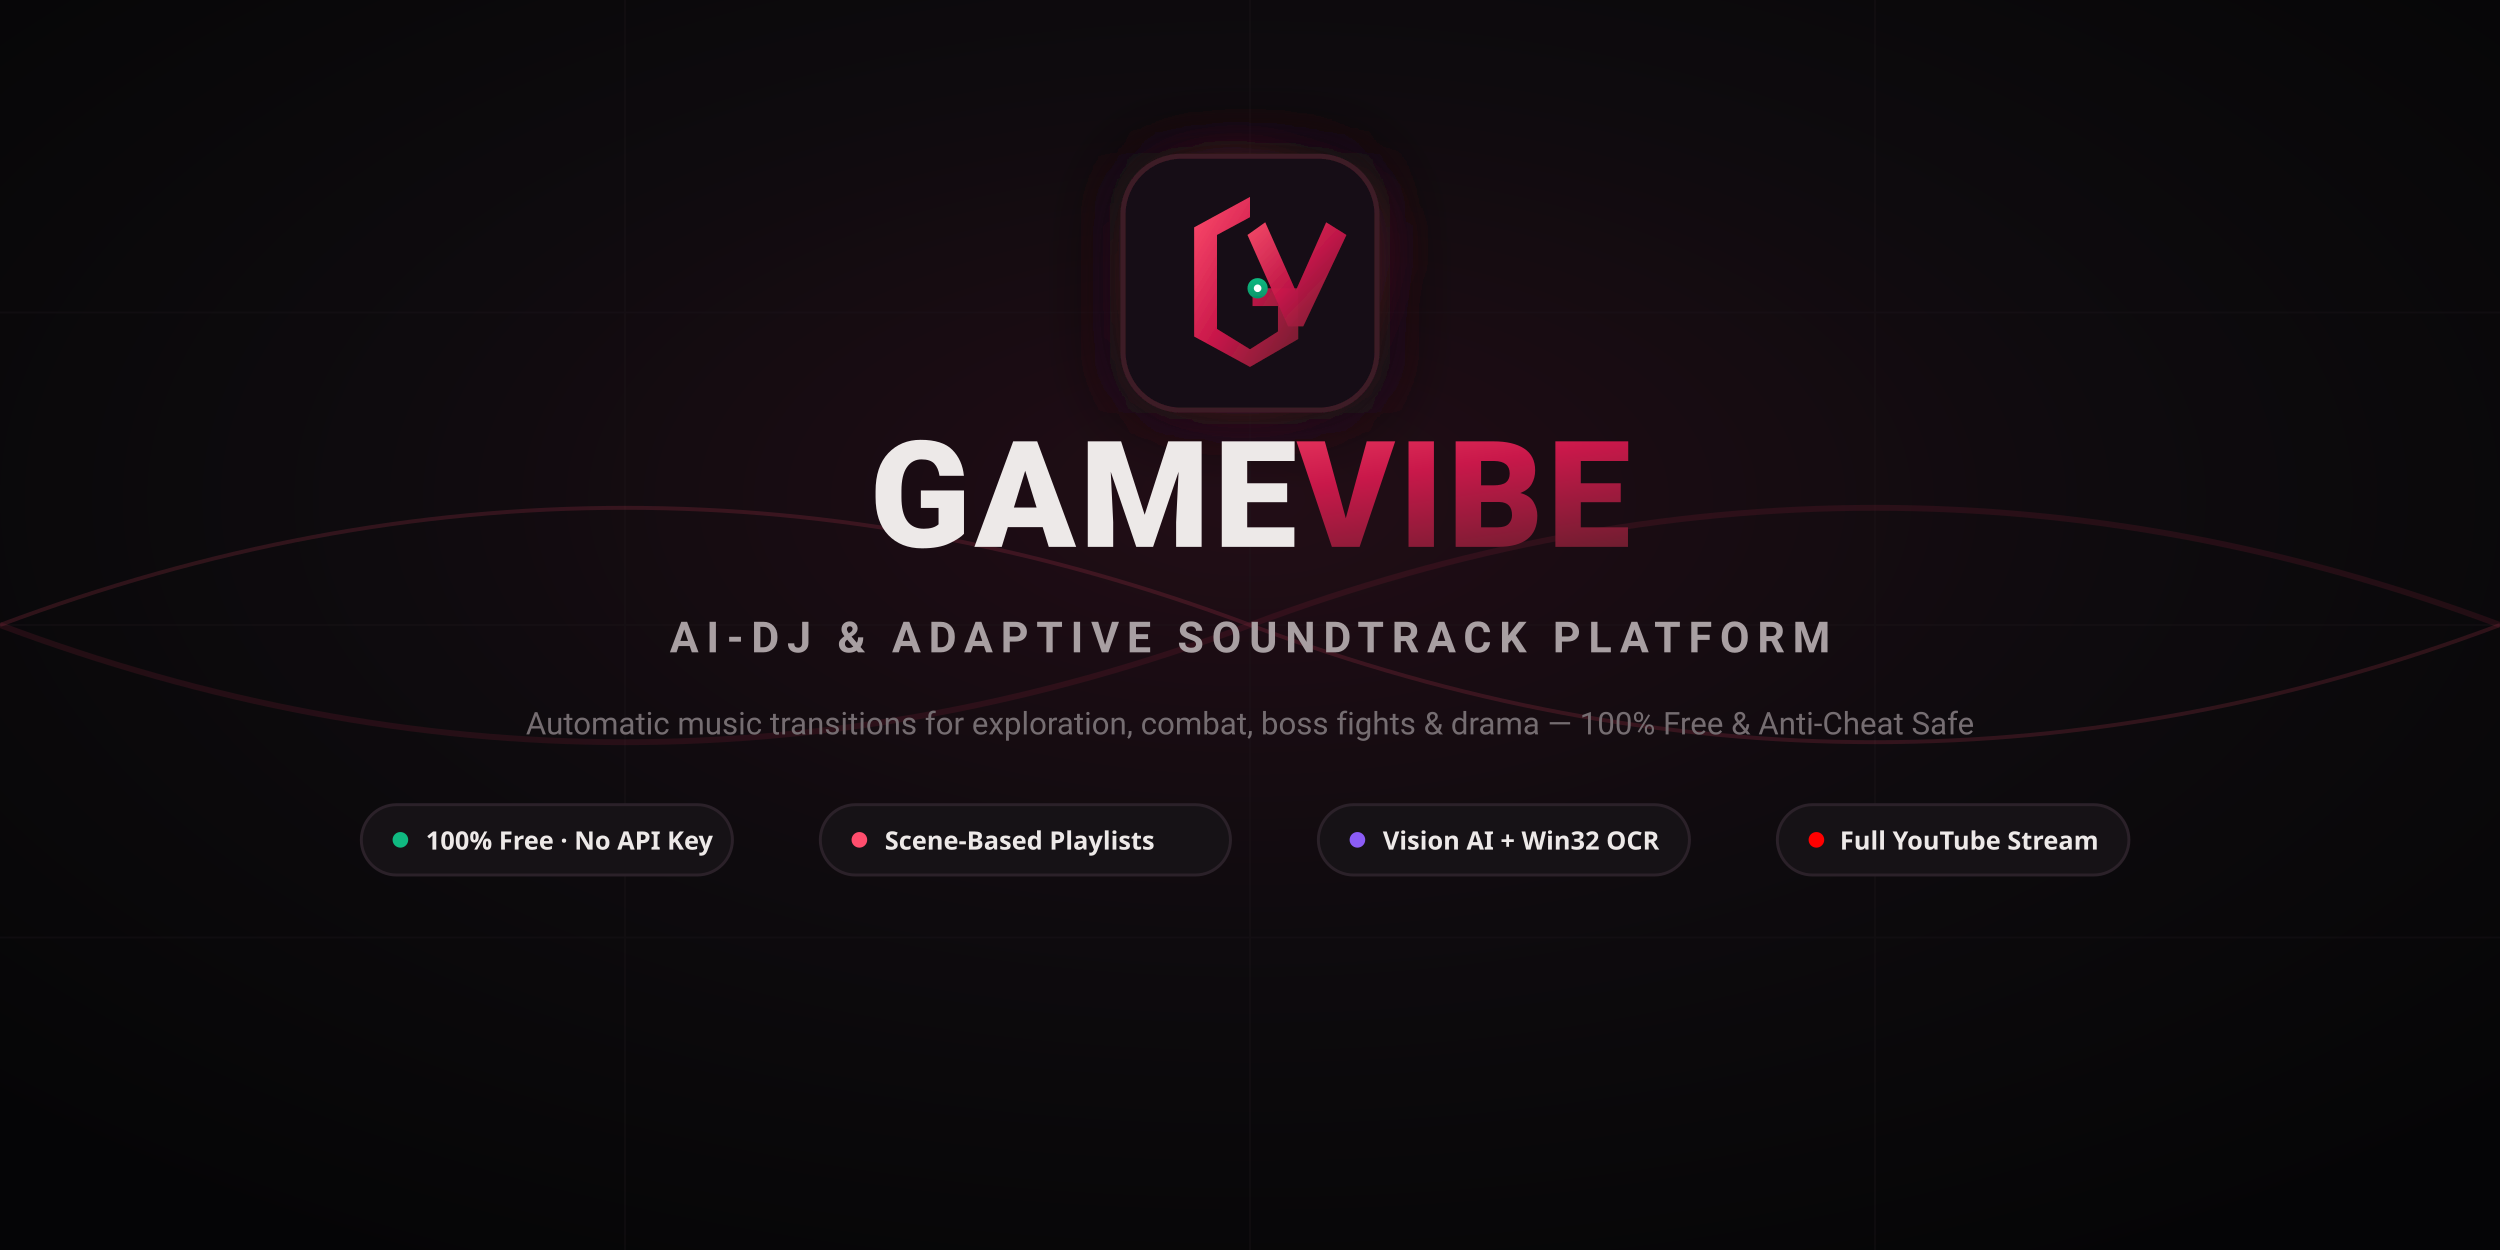
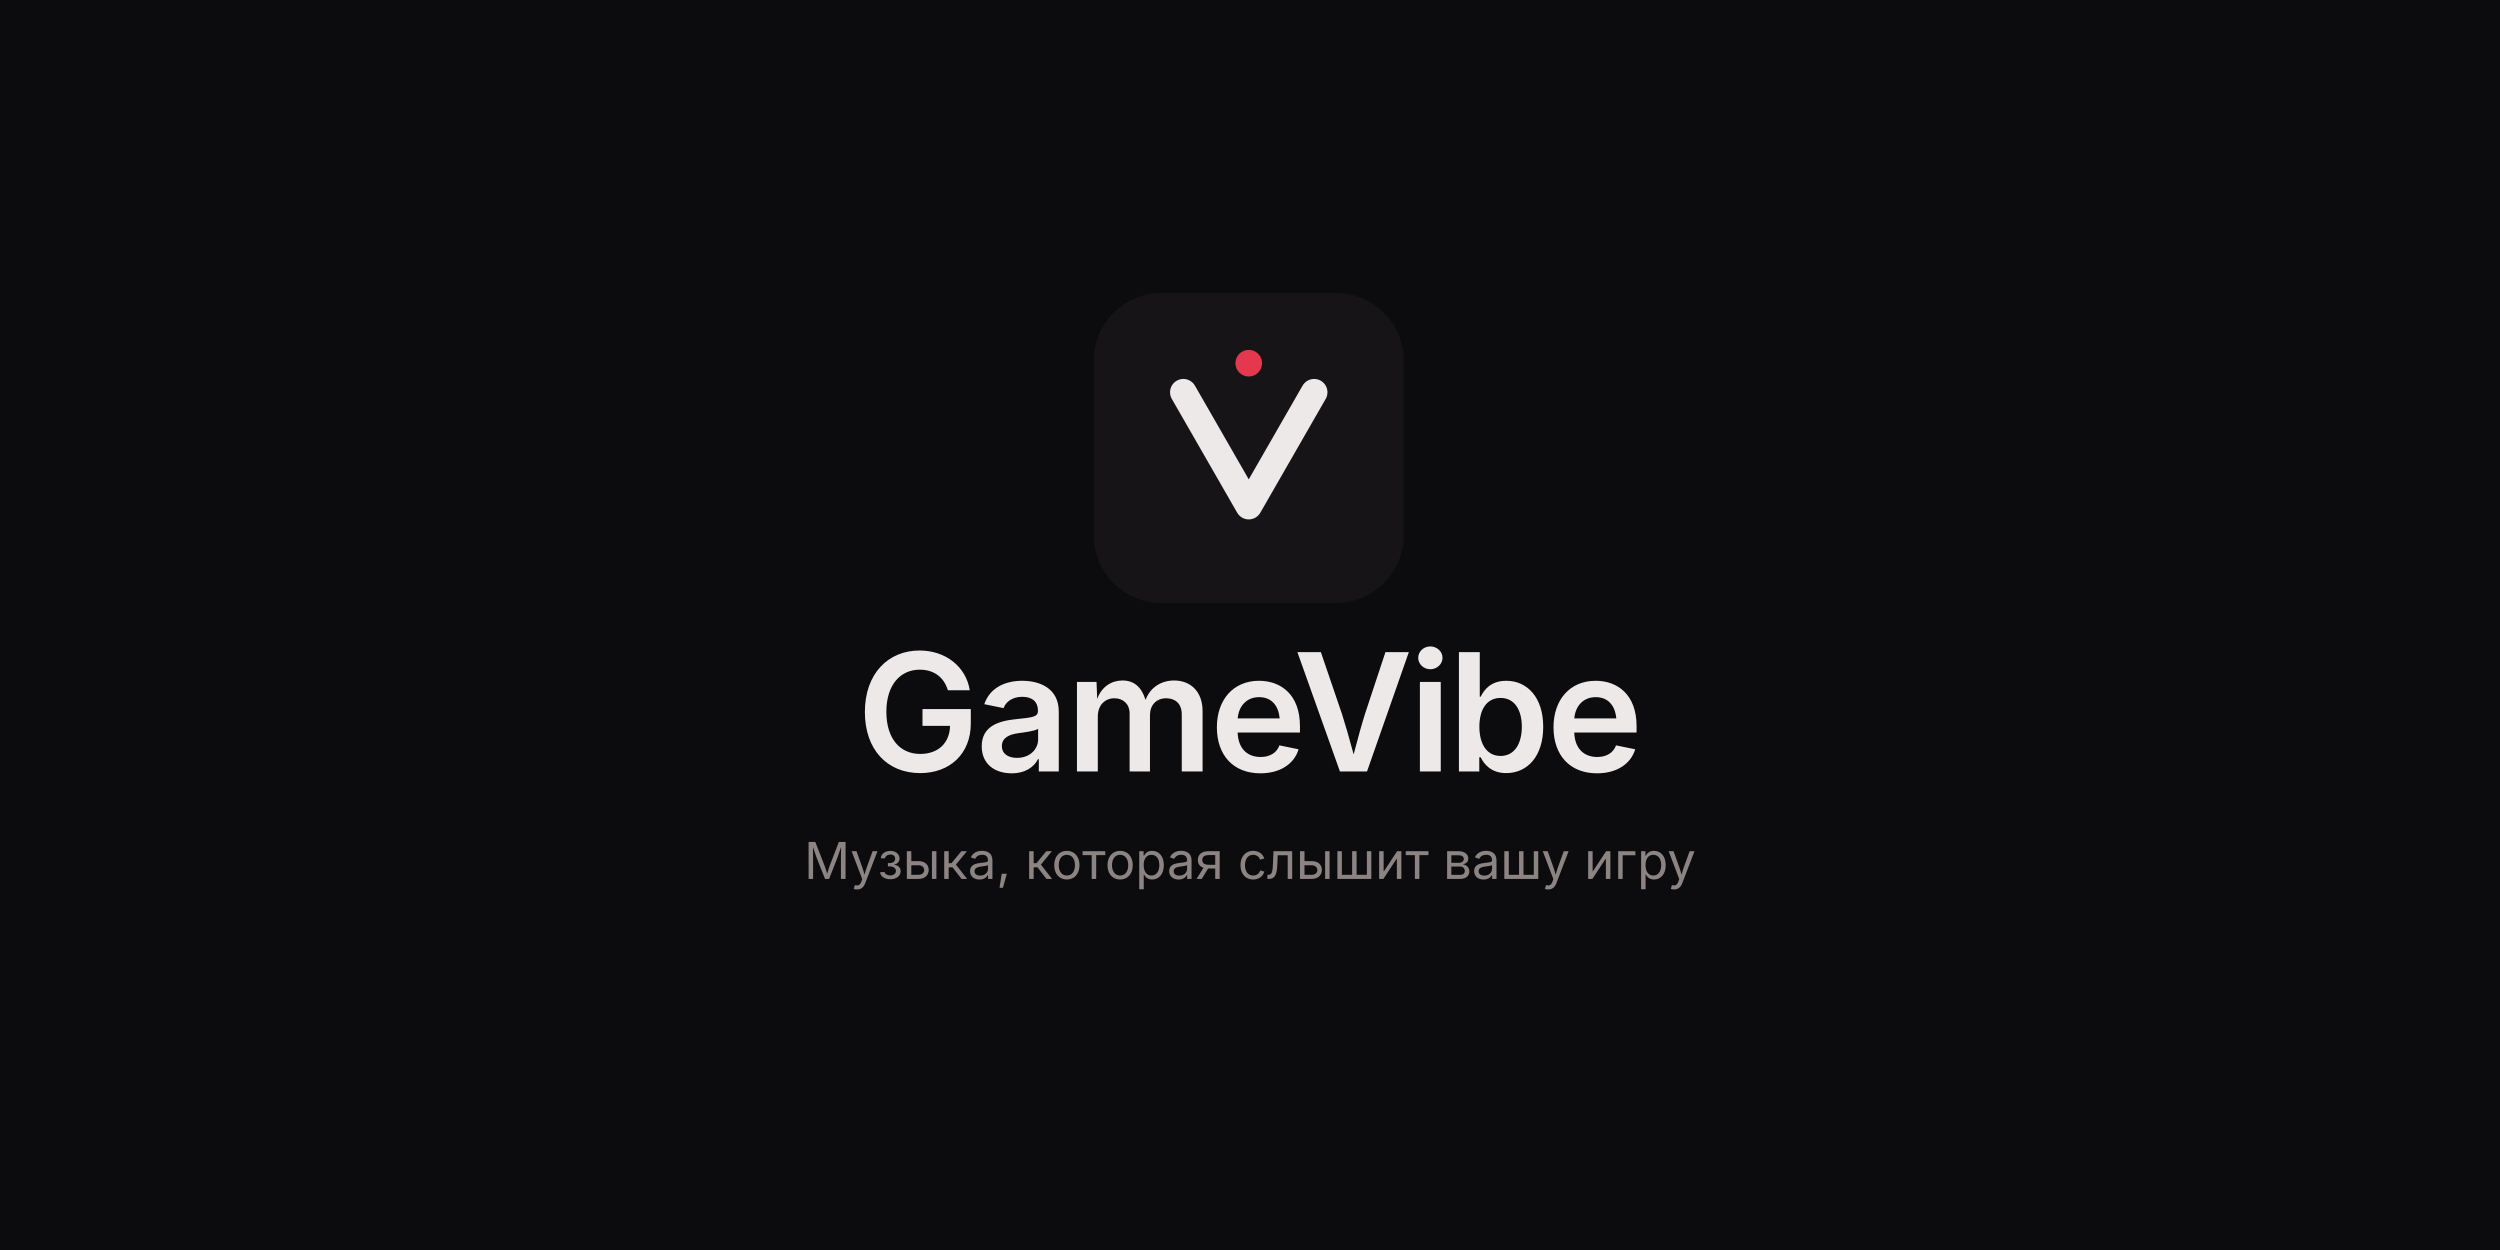
<svg xmlns="http://www.w3.org/2000/svg" viewBox="0 0 1280 640" width="1280" height="640">
-   <defs>
-     <radialGradient id="bannerBg" cx="50%" cy="40%" r="70%">
-       <stop offset="0%" stop-color="#220D16" />
-       <stop offset="50%" stop-color="#0E0B0E" />
-       <stop offset="100%" stop-color="#050506" />
-     </radialGradient>
-     <linearGradient id="waveB" x1="0%" y1="0%" x2="100%" y2="100%">
-       <stop offset="0%" stop-color="#FF4D6D" />
-       <stop offset="50%" stop-color="#C9184A" />
-       <stop offset="100%" stop-color="#6E1D2F" />
-     </linearGradient>
-     <linearGradient id="glowG" x1="0%" y1="0%" x2="0%" y2="100%">
-       <stop offset="0%" stop-color="#10B981" />
-       <stop offset="100%" stop-color="#059669" />
-     </linearGradient>
-     <filter id="bigGlow" x="-30%" y="-30%" width="160%" height="160%">
-       <feGaussianBlur stdDeviation="30" result="blur" />
-       <feComposite in="SourceGraphic" in2="blur" operator="over" />
-     </filter>
-   </defs>
-   <rect x="0" y="0" width="1280" height="640" fill="url(#bannerBg)" />
-   <g stroke="#1F171D" stroke-width="1" opacity="0.3">
-     <line x1="0" y1="160" x2="1280" y2="160" />
-     <line x1="0" y1="320" x2="1280" y2="320" />
-     <line x1="0" y1="480" x2="1280" y2="480" />
-     <line x1="320" y1="0" x2="320" y2="640" />
-     <line x1="640" y1="0" x2="640" y2="640" />
-     <line x1="960" y1="0" x2="960" y2="640" />
+   <rect width="1280" height="640" fill="#0C0B0D" />
+   <g transform="translate(560 150) scale(0.31)">
+     <rect width="512" height="512" rx="112" fill="#161417" />
+     <path d="M148 164 L256 352 L364 164" fill="none" stroke="#EDE9E8" stroke-width="44" stroke-linecap="round" stroke-linejoin="round" />
+     <circle cx="256" cy="116" r="22" fill="#E5384F" />
  </g>
-   <path d="M 0 320 Q 320 200 640 320 T 1280 320" fill="none" stroke="#FF4D6D" stroke-width="2" opacity="0.15" />
-   <path d="M 0 320 Q 320 440 640 320 T 1280 320" fill="none" stroke="#6E1D2F" stroke-width="3" opacity="0.25" />
-   <g transform="translate(640, 290)">
-     <g transform="translate(-65, -210) scale(0.65)" filter="url(#bigGlow)">
-       <rect x="0" y="0" width="200" height="200" rx="46" fill="#150E13" stroke="#3D1A27" stroke-width="4" />
-       <path d="M 100 48 L 74 62 L 74 136 L 100 152 L 122 138 L 122 118 L 102 118 L 102 104 L 138 104 L 138 144 L 100 166 L 56 142 L 56 56 L 100 32 Z" fill="url(#waveB)" />
-       <path d="M 112 52 L 136 106 L 160 52 L 176 62 L 142 134 L 130 134 L 98 62 Z" fill="url(#waveB)" opacity="0.95" />
-       <circle cx="106" cy="104" r="8" fill="url(#glowG)" />
-       <circle cx="106" cy="104" r="3" fill="#FFFFFF" />
-     </g>
-     <text x="0" y="-10" text-anchor="middle" font-family="system-ui, -apple-system, 'Segoe UI', Roboto, sans-serif" font-weight="900" font-size="76" letter-spacing="2" fill="#EDE9E8">
-       GAME<tspan fill="url(#waveB)">VIBE</tspan>
-     </text>
-     <text x="0" y="44" text-anchor="middle" font-family="system-ui, -apple-system, 'Segoe UI', Roboto, sans-serif" font-weight="600" font-size="22" letter-spacing="4" fill="#A89FA2">
-       AI-DJ &amp; ADAPTIVE SOUNDTRACK PLATFORM
-     </text>
-     <text x="0" y="86" text-anchor="middle" font-family="system-ui, -apple-system, 'Segoe UI', Roboto, sans-serif" font-weight="400" font-size="16" fill="#756D71">
-       Automatic music transitions for exploration, combat, boss fights &amp; drama — 100% Free &amp; Anti-Cheat Safe
-     </text>
-     <g transform="translate(0, 140)">
-       <g transform="translate(-360, 0)">
-         <rect x="-95" y="-18" width="190" height="36" rx="18" fill="#161216" stroke="#2B2129" stroke-width="1.5" />
-         <circle cx="-75" cy="0" r="4" fill="#10B981" />
-         <text x="-62" y="5" font-family="system-ui, sans-serif" font-size="13" font-weight="600" fill="#EDE9E8">100% Free · No API Key</text>
-       </g>
-       <g transform="translate(-115, 0)">
-         <rect x="-105" y="-18" width="210" height="36" rx="18" fill="#161216" stroke="#2B2129" stroke-width="1.5" />
-         <circle cx="-85" cy="0" r="4" fill="#FF4D6D" />
-         <text x="-72" y="5" font-family="system-ui, sans-serif" font-size="13" font-weight="600" fill="#EDE9E8">Scene-Based Playlists</text>
-       </g>
-       <g transform="translate(130, 0)">
-         <rect x="-95" y="-18" width="190" height="36" rx="18" fill="#161216" stroke="#2B2129" stroke-width="1.5" />
-         <circle cx="-75" cy="0" r="4" fill="#8B5CF6" />
-         <text x="-62" y="5" font-family="system-ui, sans-serif" font-size="13" font-weight="600" fill="#EDE9E8">Vision AI + Win32 OCR</text>
-       </g>
-       <g transform="translate(360, 0)">
-         <rect x="-90" y="-18" width="180" height="36" rx="18" fill="#161216" stroke="#2B2129" stroke-width="1.5" />
-         <circle cx="-70" cy="0" r="4" fill="#FF0000" />
-         <text x="-58" y="5" font-family="system-ui, sans-serif" font-size="13" font-weight="600" fill="#EDE9E8">Full YouTube Stream</text>
-       </g>
-     </g>
-   </g>
+   <text x="640" y="395" text-anchor="middle" font-family="Inter, 'Segoe UI', Arial, sans-serif" font-size="84" font-weight="600" letter-spacing="-2" fill="#EDE9E8">GameVibe</text>
+   <text x="640" y="450" text-anchor="middle" font-family="Inter, 'Segoe UI', Arial, sans-serif" font-size="26" fill="#8C8482">Музыка, которая слышит вашу игру</text>
</svg>
